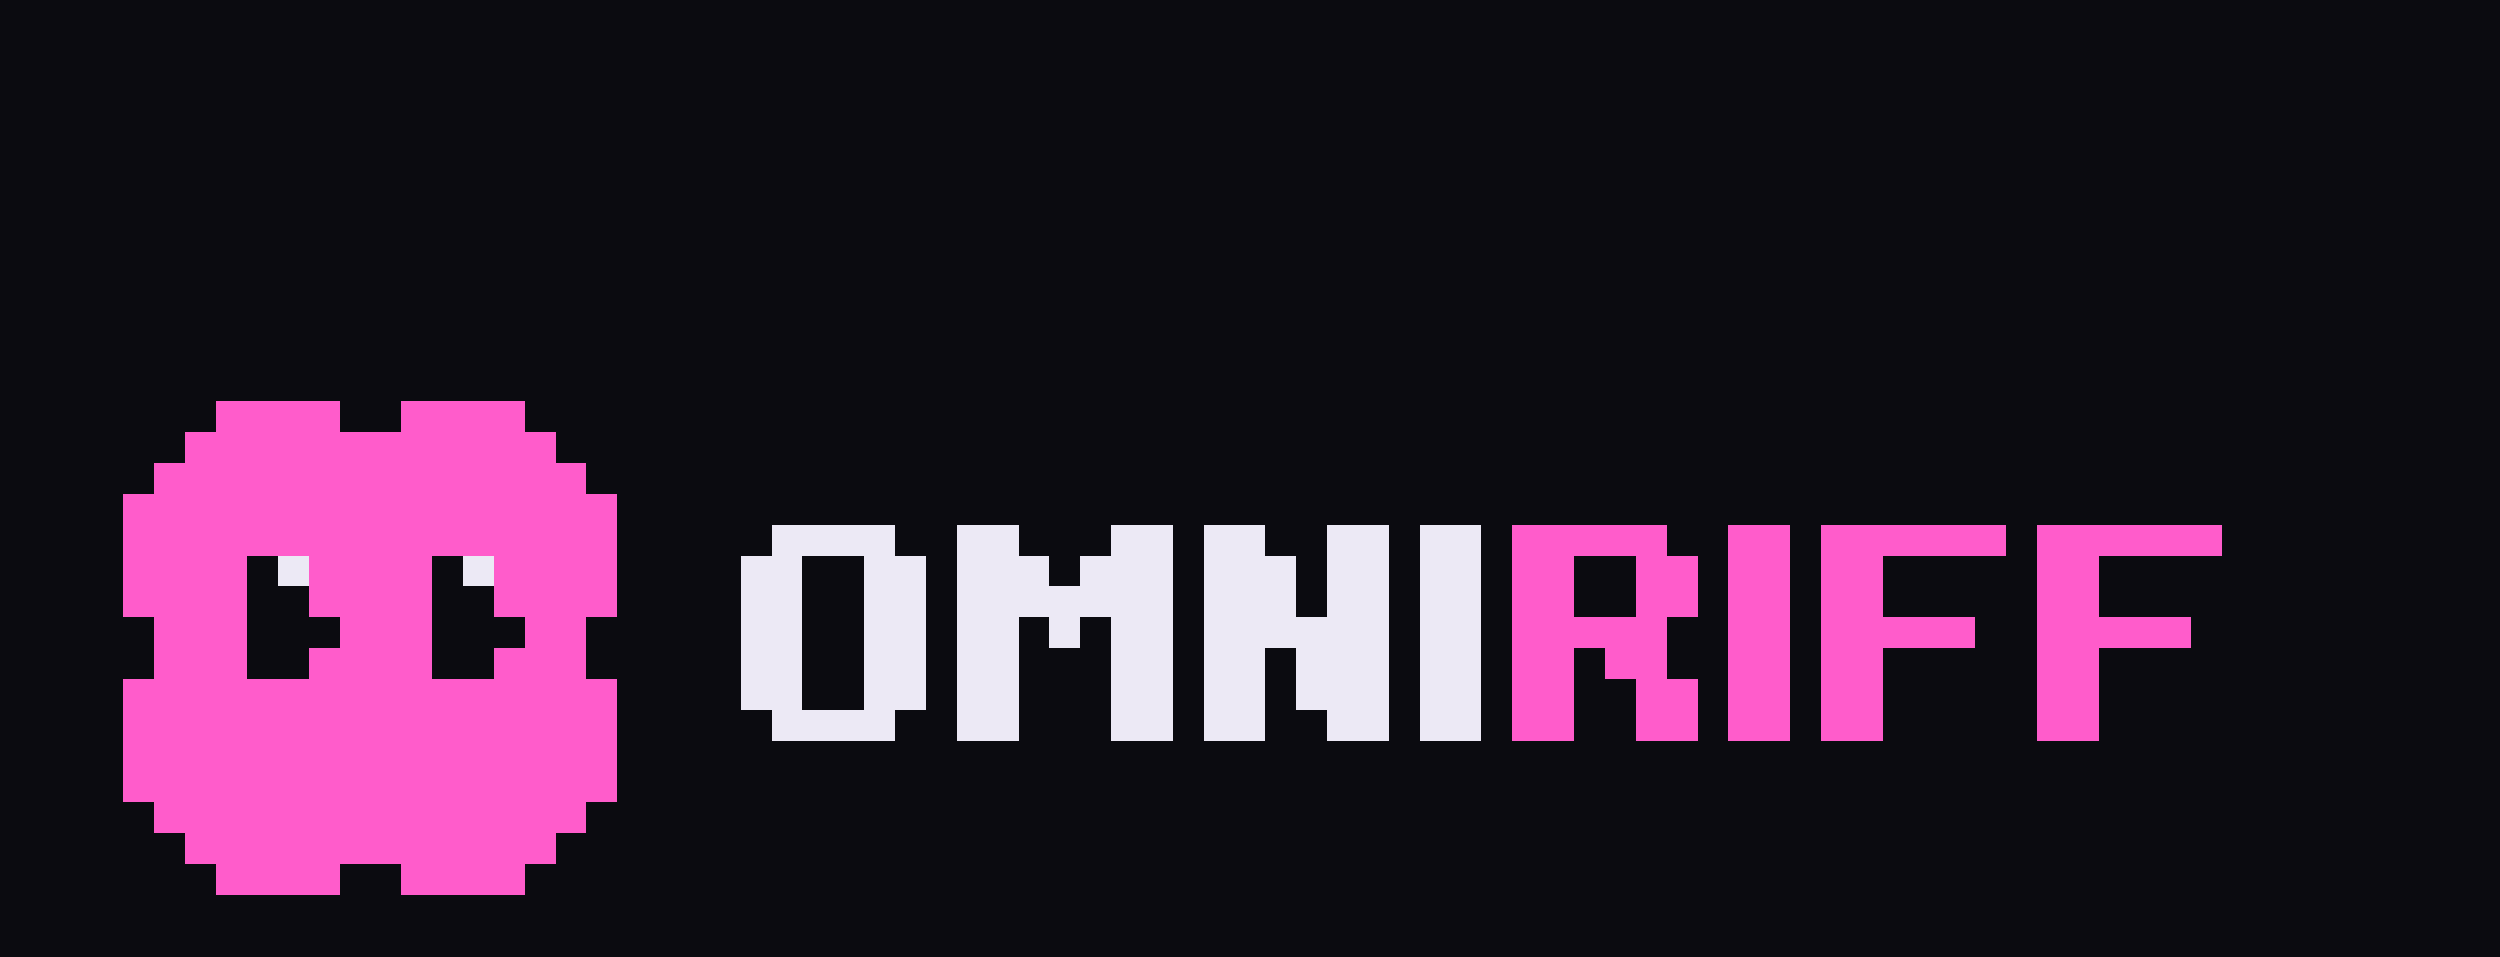
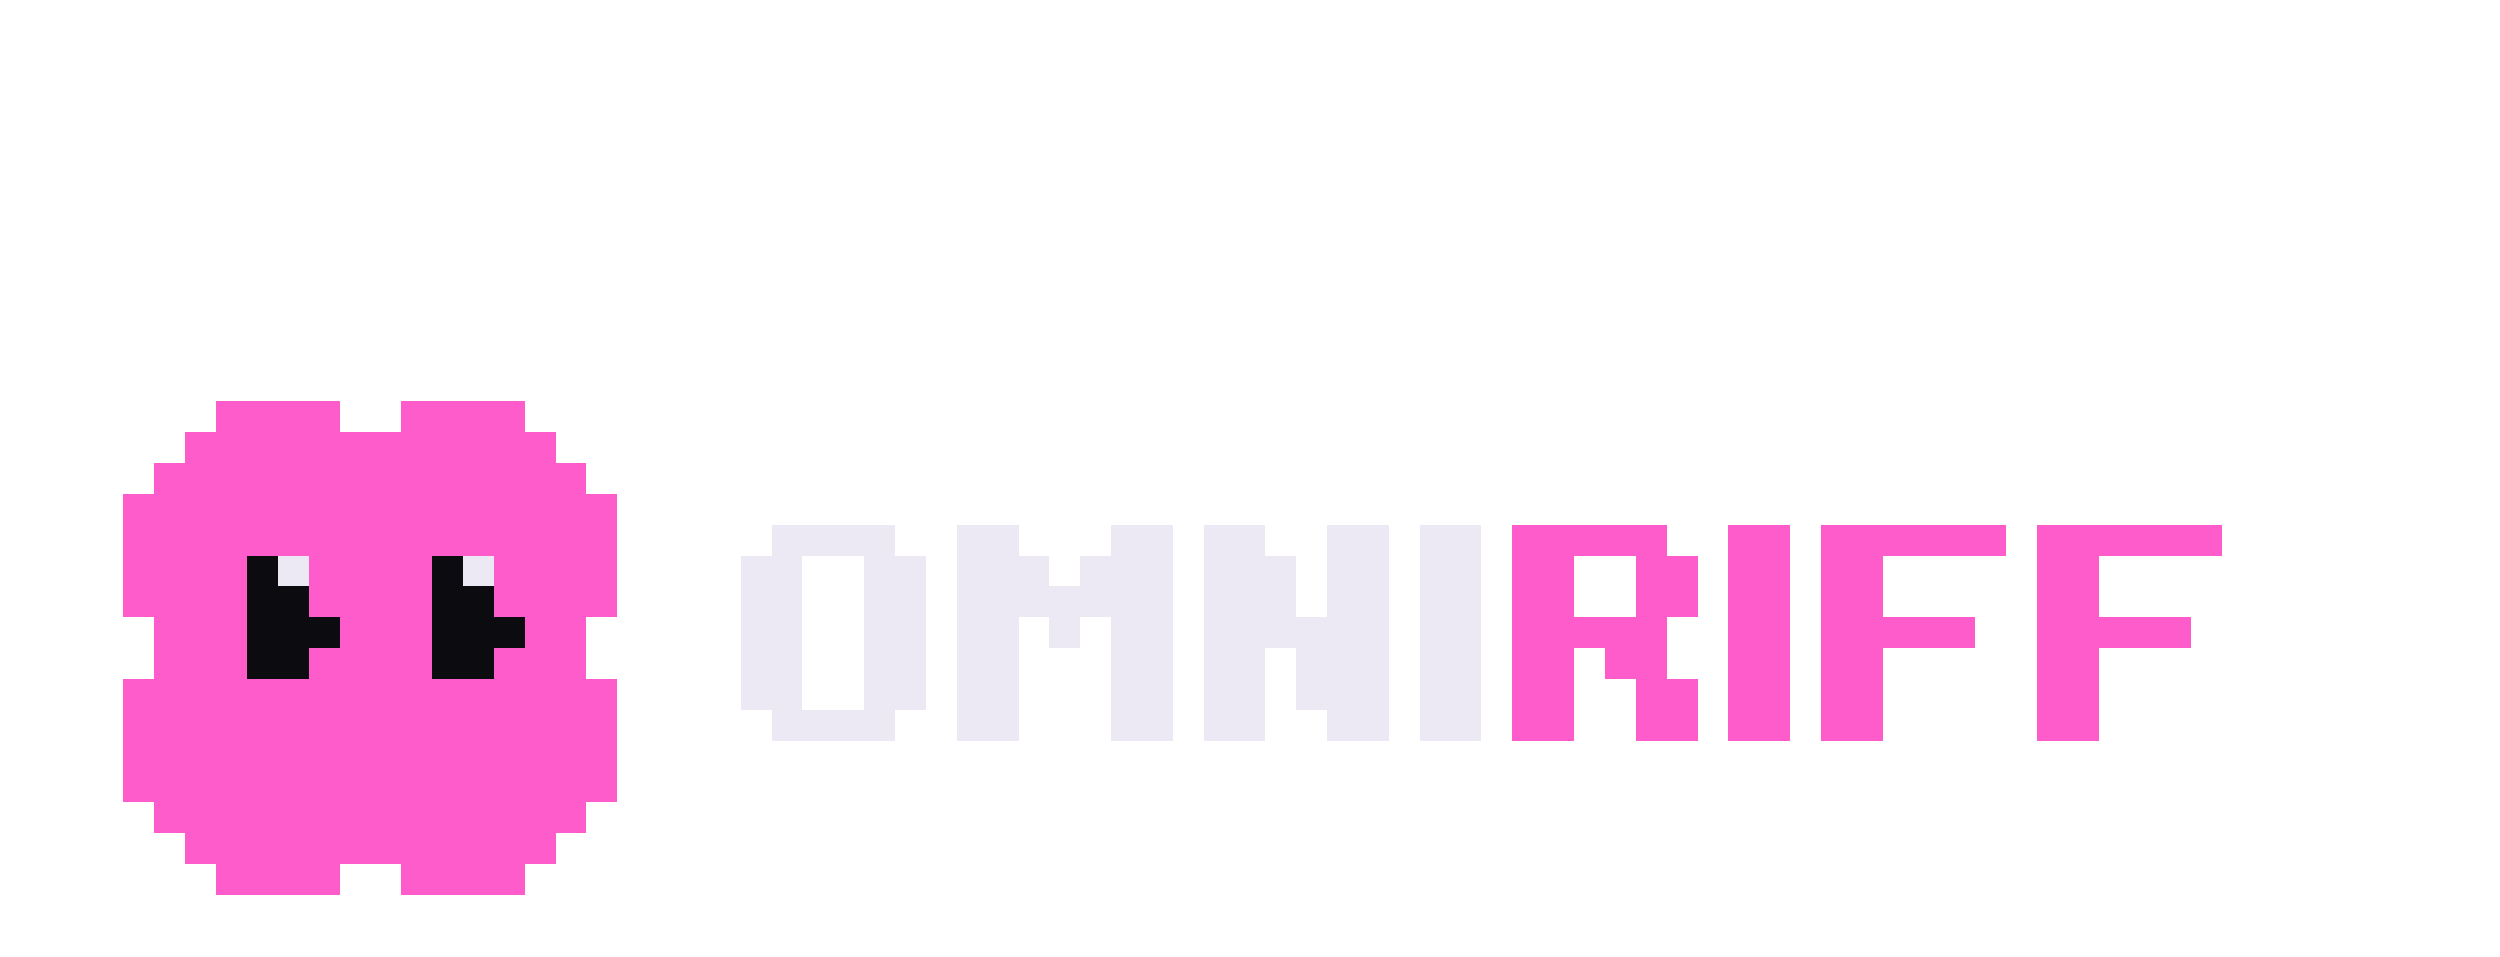
<svg xmlns="http://www.w3.org/2000/svg" viewBox="0 0 81 31" width="324" height="124" shape-rendering="crispEdges" role="img" aria-label="OmniRiff">
  <style>.bg{fill:#0B0B10}.pink{fill:#FF5CCB}.ink{fill:#0B0B10}.paper{fill:#ECE9F5}.text{fill:#ECE9F5}g{transform-origin:0 0}#riff{animation:riff 4.2s step-end infinite}#look{animation:look 4.2s step-end infinite}#e-open{animation:m-open 4.2s step-end infinite}#e-blink{animation:m-blink 4.2s step-end infinite}#e-happy{animation:m-happy 4.2s step-end infinite}#l0{animation:l0 4.2s step-end infinite}#l1{animation:l1 4.2s step-end infinite}#l2{animation:l2 4.2s step-end infinite}#l3{animation:l3 4.2s step-end infinite}#l4{animation:l4 4.2s step-end infinite}#l5{animation:l5 4.2s step-end infinite}#l6{animation:l6 4.2s step-end infinite}#l7{animation:l7 4.2s step-end infinite}@keyframes riff{0%{transform:matrix(1.000,0,0,1.000,0.00,0.00)}41.905%{transform:matrix(1.015,0,0,0.970,-0.18,0.86)}42.857%{transform:matrix(1.054,0,0,0.901,-0.65,2.88)}43.81%{transform:matrix(1.104,0,0,0.820,-1.25,5.22)}44.762%{transform:matrix(1.149,0,0,0.757,-1.79,7.04)}45.714%{transform:matrix(1.162,0,0,0.740,-1.95,7.54)}46.667%{transform:matrix(0.908,0,0,1.213,1.10,-6.68)}47.619%{transform:matrix(0.919,0,0,1.185,0.98,-7.86)}48.571%{transform:matrix(0.930,0,0,1.156,0.84,-9.02)}49.524%{transform:matrix(0.942,0,0,1.126,0.69,-9.66)}50.476%{transform:matrix(0.955,0,0,1.096,0.54,-9.77)}51.429%{transform:matrix(0.970,0,0,1.064,0.36,-9.84)}52.381%{transform:matrix(0.986,0,0,1.030,0.17,-9.36)}53.333%{transform:matrix(1.004,0,0,0.992,-0.05,-8.78)}54.286%{transform:matrix(1.021,0,0,0.959,-0.26,-7.80)}55.238%{transform:matrix(0.999,0,0,1.002,0.01,-9.06)}56.19%{transform:matrix(0.981,0,0,1.038,0.22,-9.61)}57.143%{transform:matrix(0.966,0,0,1.072,0.41,-9.58)}58.095%{transform:matrix(0.952,0,0,1.103,0.58,-9.50)}59.048%{transform:matrix(0.939,0,0,1.134,0.73,-9.38)}60%{transform:matrix(0.927,0,0,1.163,0.87,-8.73)}60.952%{transform:matrix(0.916,0,0,1.192,1.01,-7.57)}61.905%{transform:matrix(1.054,0,0,0.900,-0.65,2.90)}62.857%{transform:matrix(1.068,0,0,0.877,-0.81,3.57)}63.81%{transform:matrix(0.976,0,0,1.049,0.28,-1.43)}64.762%{transform:matrix(0.956,0,0,1.093,0.52,-2.70)}65.714%{transform:matrix(0.976,0,0,1.049,0.29,-1.43)}66.667%{transform:matrix(1.002,0,0,0.996,-0.02,0.11)}67.619%{transform:matrix(1.013,0,0,0.975,-0.15,0.73)}68.571%{transform:matrix(1.020,0,0,0.961,-0.24,1.14)}69.524%{transform:matrix(1.043,0,0,0.919,-0.52,2.34)}70.476%{transform:matrix(0.946,0,0,1.118,0.65,-3.93)}71.429%{transform:matrix(0.960,0,0,1.086,0.48,-3.99)}72.381%{transform:matrix(0.976,0,0,1.050,0.29,-3.94)}73.333%{transform:matrix(0.993,0,0,1.015,0.09,-3.43)}74.286%{transform:matrix(0.993,0,0,1.014,0.08,-3.41)}75.238%{transform:matrix(0.977,0,0,1.047,0.27,-3.87)}76.19%{transform:matrix(0.962,0,0,1.080,0.45,-3.83)}77.143%{transform:matrix(0.948,0,0,1.112,0.62,-3.76)}78.095%{transform:matrix(1.035,0,0,0.933,-0.42,1.93)}79.048%{transform:matrix(0.997,0,0,1.006,0.04,-0.19)}80%{transform:matrix(0.983,0,0,1.035,0.20,-1.01)}80.952%{transform:matrix(0.988,0,0,1.024,0.14,-0.69)}81.905%{transform:matrix(0.999,0,0,1.003,0.02,-0.08)}82.857%{transform:matrix(1.004,0,0,0.991,-0.05,0.25)}83.81%{transform:matrix(1.004,0,0,0.992,-0.05,0.23)}84.762%{transform:matrix(1.001,0,0,0.998,-0.01,0.06)}85.714%{transform:matrix(0.999,0,0,1.002,0.01,-0.05)}86.667%{transform:matrix(0.999,0,0,1.002,0.01,-0.07)}87.619%{transform:matrix(0.999,0,0,1.001,0.01,-0.03)}88.571%{transform:matrix(1.000,0,0,1.000,-0.00,0.01)}89.524%{transform:matrix(1.000,0,0,0.999,-0.00,0.02)}90.476%{transform:matrix(1.000,0,0,1.000,-0.00,0.01)}91.429%{transform:matrix(1.000,0,0,1.000,0.00,-0.00)}92.381%{transform:matrix(1.000,0,0,1.000,0.00,-0.01)}93.333%{transform:matrix(1.000,0,0,1.000,0.00,-0.00)}95.238%{transform:matrix(1.000,0,0,1.000,-0.00,0.00)}98.095%{transform:matrix(1.000,0,0,1.000,0.00,-0.00)}}@keyframes look{0%{transform:translate(0px,0px)}13.333%{transform:translate(-1px,0px)}26.667%{transform:translate(1px,0px)}39.048%{transform:translate(0px,0px)}40.952%{transform:translate(0px,-1px)}56.19%{transform:translate(1px,1px)}61.905%{transform:translate(0px,0px)}69.524%{transform:translate(1px,0px)}70.476%{transform:translate(0px,0px)}}@keyframes m-open{0%{opacity:1}7.619%{opacity:0}10.476%{opacity:1}61.905%{opacity:0}69.524%{opacity:1}78.095%{opacity:0}80.952%{opacity:1}}@keyframes m-blink{0%{opacity:0}7.619%{opacity:1}10.476%{opacity:0}78.095%{opacity:1}80.952%{opacity:0}}@keyframes m-happy{0%{opacity:0}61.905%{opacity:1}69.524%{opacity:0}}@keyframes l0{0%{transform:translate(0px,0px)}62.857%{transform:translate(2px,0px)}63.81%{transform:translate(3px,0px)}65.714%{transform:translate(2px,0px)}66.667%{transform:translate(1px,0px)}69.524%{transform:translate(0px,0px)}78.095%{transform:translate(1px,0px)}81.905%{transform:translate(0px,0px)}}@keyframes l1{0%{transform:translate(0px,0px)}62.857%{transform:translate(2px,0px)}63.81%{transform:translate(4px,0px)}65.714%{transform:translate(3px,0px)}66.667%{transform:translate(2px,0px)}68.571%{transform:translate(1px,0px)}70.476%{transform:translate(0px,0px)}78.095%{transform:translate(1px,0px)}80%{transform:translate(2px,0px)}80.952%{transform:translate(1px,0px)}82.857%{transform:translate(0px,0px)}}@keyframes l2{0%{transform:translate(0px,0px)}62.857%{transform:translate(2px,0px)}63.81%{transform:translate(4px,0px)}67.619%{transform:translate(3px,0px)}68.571%{transform:translate(2px,0px)}69.524%{transform:translate(1px,0px)}71.429%{transform:translate(0px,0px)}78.095%{transform:translate(1px,0px)}80%{transform:translate(2px,0px)}82.857%{transform:translate(1px,0px)}83.81%{transform:translate(0px,0px)}}@keyframes l3{0%{transform:translate(0px,0px)}62.857%{transform:translate(2px,0px)}63.81%{transform:translate(4px,0px)}64.762%{transform:translate(5px,0px)}67.619%{transform:translate(4px,0px)}68.571%{transform:translate(3px,0px)}69.524%{transform:translate(2px,0px)}70.476%{transform:translate(1px,0px)}72.381%{transform:translate(0px,0px)}78.095%{transform:translate(1px,0px)}80%{transform:translate(2px,0px)}83.81%{transform:translate(1px,0px)}84.762%{transform:translate(0px,0px)}}@keyframes l4{0%{transform:translate(0px,0px)}62.857%{transform:translate(2px,0px)}63.81%{transform:translate(4px,0px)}64.762%{transform:translate(5px,0px)}68.571%{transform:translate(4px,0px)}69.524%{transform:translate(3px,0px)}70.476%{transform:translate(2px,0px)}71.429%{transform:translate(1px,0px)}73.333%{transform:translate(0px,0px)}78.095%{transform:translate(1px,0px)}80%{transform:translate(2px,0px)}84.762%{transform:translate(1px,0px)}86.667%{transform:translate(0px,0px)}}@keyframes l5{0%{transform:translate(0px,0px)}62.857%{transform:translate(2px,0px)}63.81%{transform:translate(4px,0px)}64.762%{transform:translate(6px,0px)}69.524%{transform:translate(5px,0px)}70.476%{transform:translate(3px,0px)}71.429%{transform:translate(2px,0px)}73.333%{transform:translate(1px,0px)}74.286%{transform:translate(0px,0px)}78.095%{transform:translate(1px,0px)}80%{transform:translate(2px,0px)}82.857%{transform:translate(3px,0px)}84.762%{transform:translate(2px,0px)}85.714%{transform:translate(1px,0px)}87.619%{transform:translate(0px,0px)}}@keyframes l6{0%{transform:translate(0px,0px)}62.857%{transform:translate(2px,0px)}63.81%{transform:translate(4px,0px)}64.762%{transform:translate(6px,0px)}70.476%{transform:translate(5px,0px)}71.429%{transform:translate(4px,0px)}72.381%{transform:translate(2px,0px)}74.286%{transform:translate(1px,0px)}75.238%{transform:translate(0px,0px)}78.095%{transform:translate(1px,0px)}80%{transform:translate(2px,0px)}80.952%{transform:translate(3px,0px)}85.714%{transform:translate(2px,0px)}86.667%{transform:translate(1px,0px)}88.571%{transform:translate(0px,0px)}}@keyframes l7{0%{transform:translate(0px,0px)}62.857%{transform:translate(2px,0px)}63.81%{transform:translate(4px,0px)}64.762%{transform:translate(6px,0px)}65.714%{transform:translate(7px,0px)}71.429%{transform:translate(5px,0px)}72.381%{transform:translate(4px,0px)}73.333%{transform:translate(3px,0px)}74.286%{transform:translate(2px,0px)}75.238%{transform:translate(1px,0px)}76.19%{transform:translate(0px,0px)}78.095%{transform:translate(1px,0px)}80%{transform:translate(2px,0px)}80.952%{transform:translate(3px,0px)}86.667%{transform:translate(2px,0px)}87.619%{transform:translate(1px,0px)}89.524%{transform:translate(0px,0px)}}@media (prefers-reduced-motion:reduce){#riff,#look,#e-open,#e-blink,#e-happy,#l0,#l1,#l2,#l3,#l4,#l5,#l6,#l7{animation:none}#e-blink,#e-happy{opacity:0}}</style>
-   <rect class="bg" width="81" height="31" />
  <g id="riff">
    <rect x="7" y="13" width="4" height="1" class="pink" />
    <rect x="13" y="13" width="4" height="1" class="pink" />
    <rect x="6" y="14" width="12" height="1" class="pink" />
    <rect x="5" y="15" width="14" height="1" class="pink" />
    <rect x="4" y="16" width="16" height="1" class="pink" />
    <rect x="4" y="17" width="16" height="1" class="pink" />
    <rect x="4" y="18" width="16" height="1" class="pink" />
    <rect x="4" y="19" width="16" height="1" class="pink" />
    <rect x="5" y="20" width="14" height="1" class="pink" />
    <rect x="5" y="21" width="14" height="1" class="pink" />
    <rect x="4" y="22" width="16" height="1" class="pink" />
    <rect x="4" y="23" width="16" height="1" class="pink" />
    <rect x="4" y="24" width="16" height="1" class="pink" />
    <rect x="4" y="25" width="16" height="1" class="pink" />
    <rect x="5" y="26" width="14" height="1" class="pink" />
    <rect x="6" y="27" width="12" height="1" class="pink" />
    <rect x="7" y="28" width="4" height="1" class="pink" />
    <rect x="13" y="28" width="4" height="1" class="pink" />
    <g id="look">
      <g id="e-open">
        <rect x="8" y="18" width="1" height="1" class="ink" />
        <rect x="14" y="18" width="1" height="1" class="ink" />
        <rect x="9" y="18" width="1" height="1" class="paper" />
        <rect x="15" y="18" width="1" height="1" class="paper" />
        <rect x="8" y="19" width="2" height="1" class="ink" />
        <rect x="14" y="19" width="2" height="1" class="ink" />
        <rect x="8" y="20" width="2" height="1" class="ink" />
        <rect x="14" y="20" width="2" height="1" class="ink" />
        <rect x="8" y="21" width="2" height="1" class="ink" />
        <rect x="14" y="21" width="2" height="1" class="ink" />
      </g>
      <g id="e-blink">
        <rect x="8" y="21" width="2" height="1" class="ink" />
        <rect x="14" y="21" width="2" height="1" class="ink" />
      </g>
      <g id="e-happy">
        <rect x="9" y="19" width="1" height="1" class="ink" />
        <rect x="15" y="19" width="1" height="1" class="ink" />
        <rect x="8" y="20" width="1" height="1" class="ink" />
        <rect x="10" y="20" width="1" height="1" class="ink" />
        <rect x="14" y="20" width="1" height="1" class="ink" />
        <rect x="16" y="20" width="1" height="1" class="ink" />
      </g>
    </g>
  </g>
  <g id="l0">
    <rect x="25" y="17" width="4" height="1" class="text" />
    <rect x="24" y="18" width="2" height="1" class="text" />
    <rect x="28" y="18" width="2" height="1" class="text" />
    <rect x="24" y="19" width="2" height="1" class="text" />
    <rect x="28" y="19" width="2" height="1" class="text" />
    <rect x="24" y="20" width="2" height="1" class="text" />
    <rect x="28" y="20" width="2" height="1" class="text" />
    <rect x="24" y="21" width="2" height="1" class="text" />
    <rect x="28" y="21" width="2" height="1" class="text" />
    <rect x="24" y="22" width="2" height="1" class="text" />
    <rect x="28" y="22" width="2" height="1" class="text" />
    <rect x="25" y="23" width="4" height="1" class="text" />
  </g>
  <g id="l1">
    <rect x="31" y="17" width="2" height="1" class="text" />
    <rect x="36" y="17" width="2" height="1" class="text" />
    <rect x="31" y="18" width="3" height="1" class="text" />
    <rect x="35" y="18" width="3" height="1" class="text" />
    <rect x="31" y="19" width="7" height="1" class="text" />
    <rect x="31" y="20" width="2" height="1" class="text" />
    <rect x="34" y="20" width="1" height="1" class="text" />
    <rect x="36" y="20" width="2" height="1" class="text" />
    <rect x="31" y="21" width="2" height="1" class="text" />
    <rect x="36" y="21" width="2" height="1" class="text" />
    <rect x="31" y="22" width="2" height="1" class="text" />
    <rect x="36" y="22" width="2" height="1" class="text" />
    <rect x="31" y="23" width="2" height="1" class="text" />
    <rect x="36" y="23" width="2" height="1" class="text" />
  </g>
  <g id="l2">
    <rect x="39" y="17" width="2" height="1" class="text" />
    <rect x="43" y="17" width="2" height="1" class="text" />
    <rect x="39" y="18" width="3" height="1" class="text" />
    <rect x="43" y="18" width="2" height="1" class="text" />
    <rect x="39" y="19" width="3" height="1" class="text" />
    <rect x="43" y="19" width="2" height="1" class="text" />
    <rect x="39" y="20" width="6" height="1" class="text" />
    <rect x="39" y="21" width="2" height="1" class="text" />
    <rect x="42" y="21" width="3" height="1" class="text" />
    <rect x="39" y="22" width="2" height="1" class="text" />
    <rect x="42" y="22" width="3" height="1" class="text" />
    <rect x="39" y="23" width="2" height="1" class="text" />
    <rect x="43" y="23" width="2" height="1" class="text" />
  </g>
  <g id="l3">
    <rect x="46" y="17" width="2" height="1" class="text" />
    <rect x="46" y="18" width="2" height="1" class="text" />
    <rect x="46" y="19" width="2" height="1" class="text" />
    <rect x="46" y="20" width="2" height="1" class="text" />
    <rect x="46" y="21" width="2" height="1" class="text" />
    <rect x="46" y="22" width="2" height="1" class="text" />
    <rect x="46" y="23" width="2" height="1" class="text" />
  </g>
  <g id="l4">
    <rect x="49" y="17" width="5" height="1" class="pink" />
    <rect x="49" y="18" width="2" height="1" class="pink" />
    <rect x="53" y="18" width="2" height="1" class="pink" />
    <rect x="49" y="19" width="2" height="1" class="pink" />
    <rect x="53" y="19" width="2" height="1" class="pink" />
    <rect x="49" y="20" width="5" height="1" class="pink" />
    <rect x="49" y="21" width="2" height="1" class="pink" />
    <rect x="52" y="21" width="2" height="1" class="pink" />
    <rect x="49" y="22" width="2" height="1" class="pink" />
    <rect x="53" y="22" width="2" height="1" class="pink" />
    <rect x="49" y="23" width="2" height="1" class="pink" />
    <rect x="53" y="23" width="2" height="1" class="pink" />
  </g>
  <g id="l5">
    <rect x="56" y="17" width="2" height="1" class="pink" />
    <rect x="56" y="18" width="2" height="1" class="pink" />
    <rect x="56" y="19" width="2" height="1" class="pink" />
    <rect x="56" y="20" width="2" height="1" class="pink" />
    <rect x="56" y="21" width="2" height="1" class="pink" />
    <rect x="56" y="22" width="2" height="1" class="pink" />
    <rect x="56" y="23" width="2" height="1" class="pink" />
  </g>
  <g id="l6">
    <rect x="59" y="17" width="6" height="1" class="pink" />
    <rect x="59" y="18" width="2" height="1" class="pink" />
    <rect x="59" y="19" width="2" height="1" class="pink" />
    <rect x="59" y="20" width="5" height="1" class="pink" />
    <rect x="59" y="21" width="2" height="1" class="pink" />
    <rect x="59" y="22" width="2" height="1" class="pink" />
    <rect x="59" y="23" width="2" height="1" class="pink" />
  </g>
  <g id="l7">
    <rect x="66" y="17" width="6" height="1" class="pink" />
    <rect x="66" y="18" width="2" height="1" class="pink" />
    <rect x="66" y="19" width="2" height="1" class="pink" />
    <rect x="66" y="20" width="5" height="1" class="pink" />
    <rect x="66" y="21" width="2" height="1" class="pink" />
    <rect x="66" y="22" width="2" height="1" class="pink" />
    <rect x="66" y="23" width="2" height="1" class="pink" />
  </g>
</svg>
